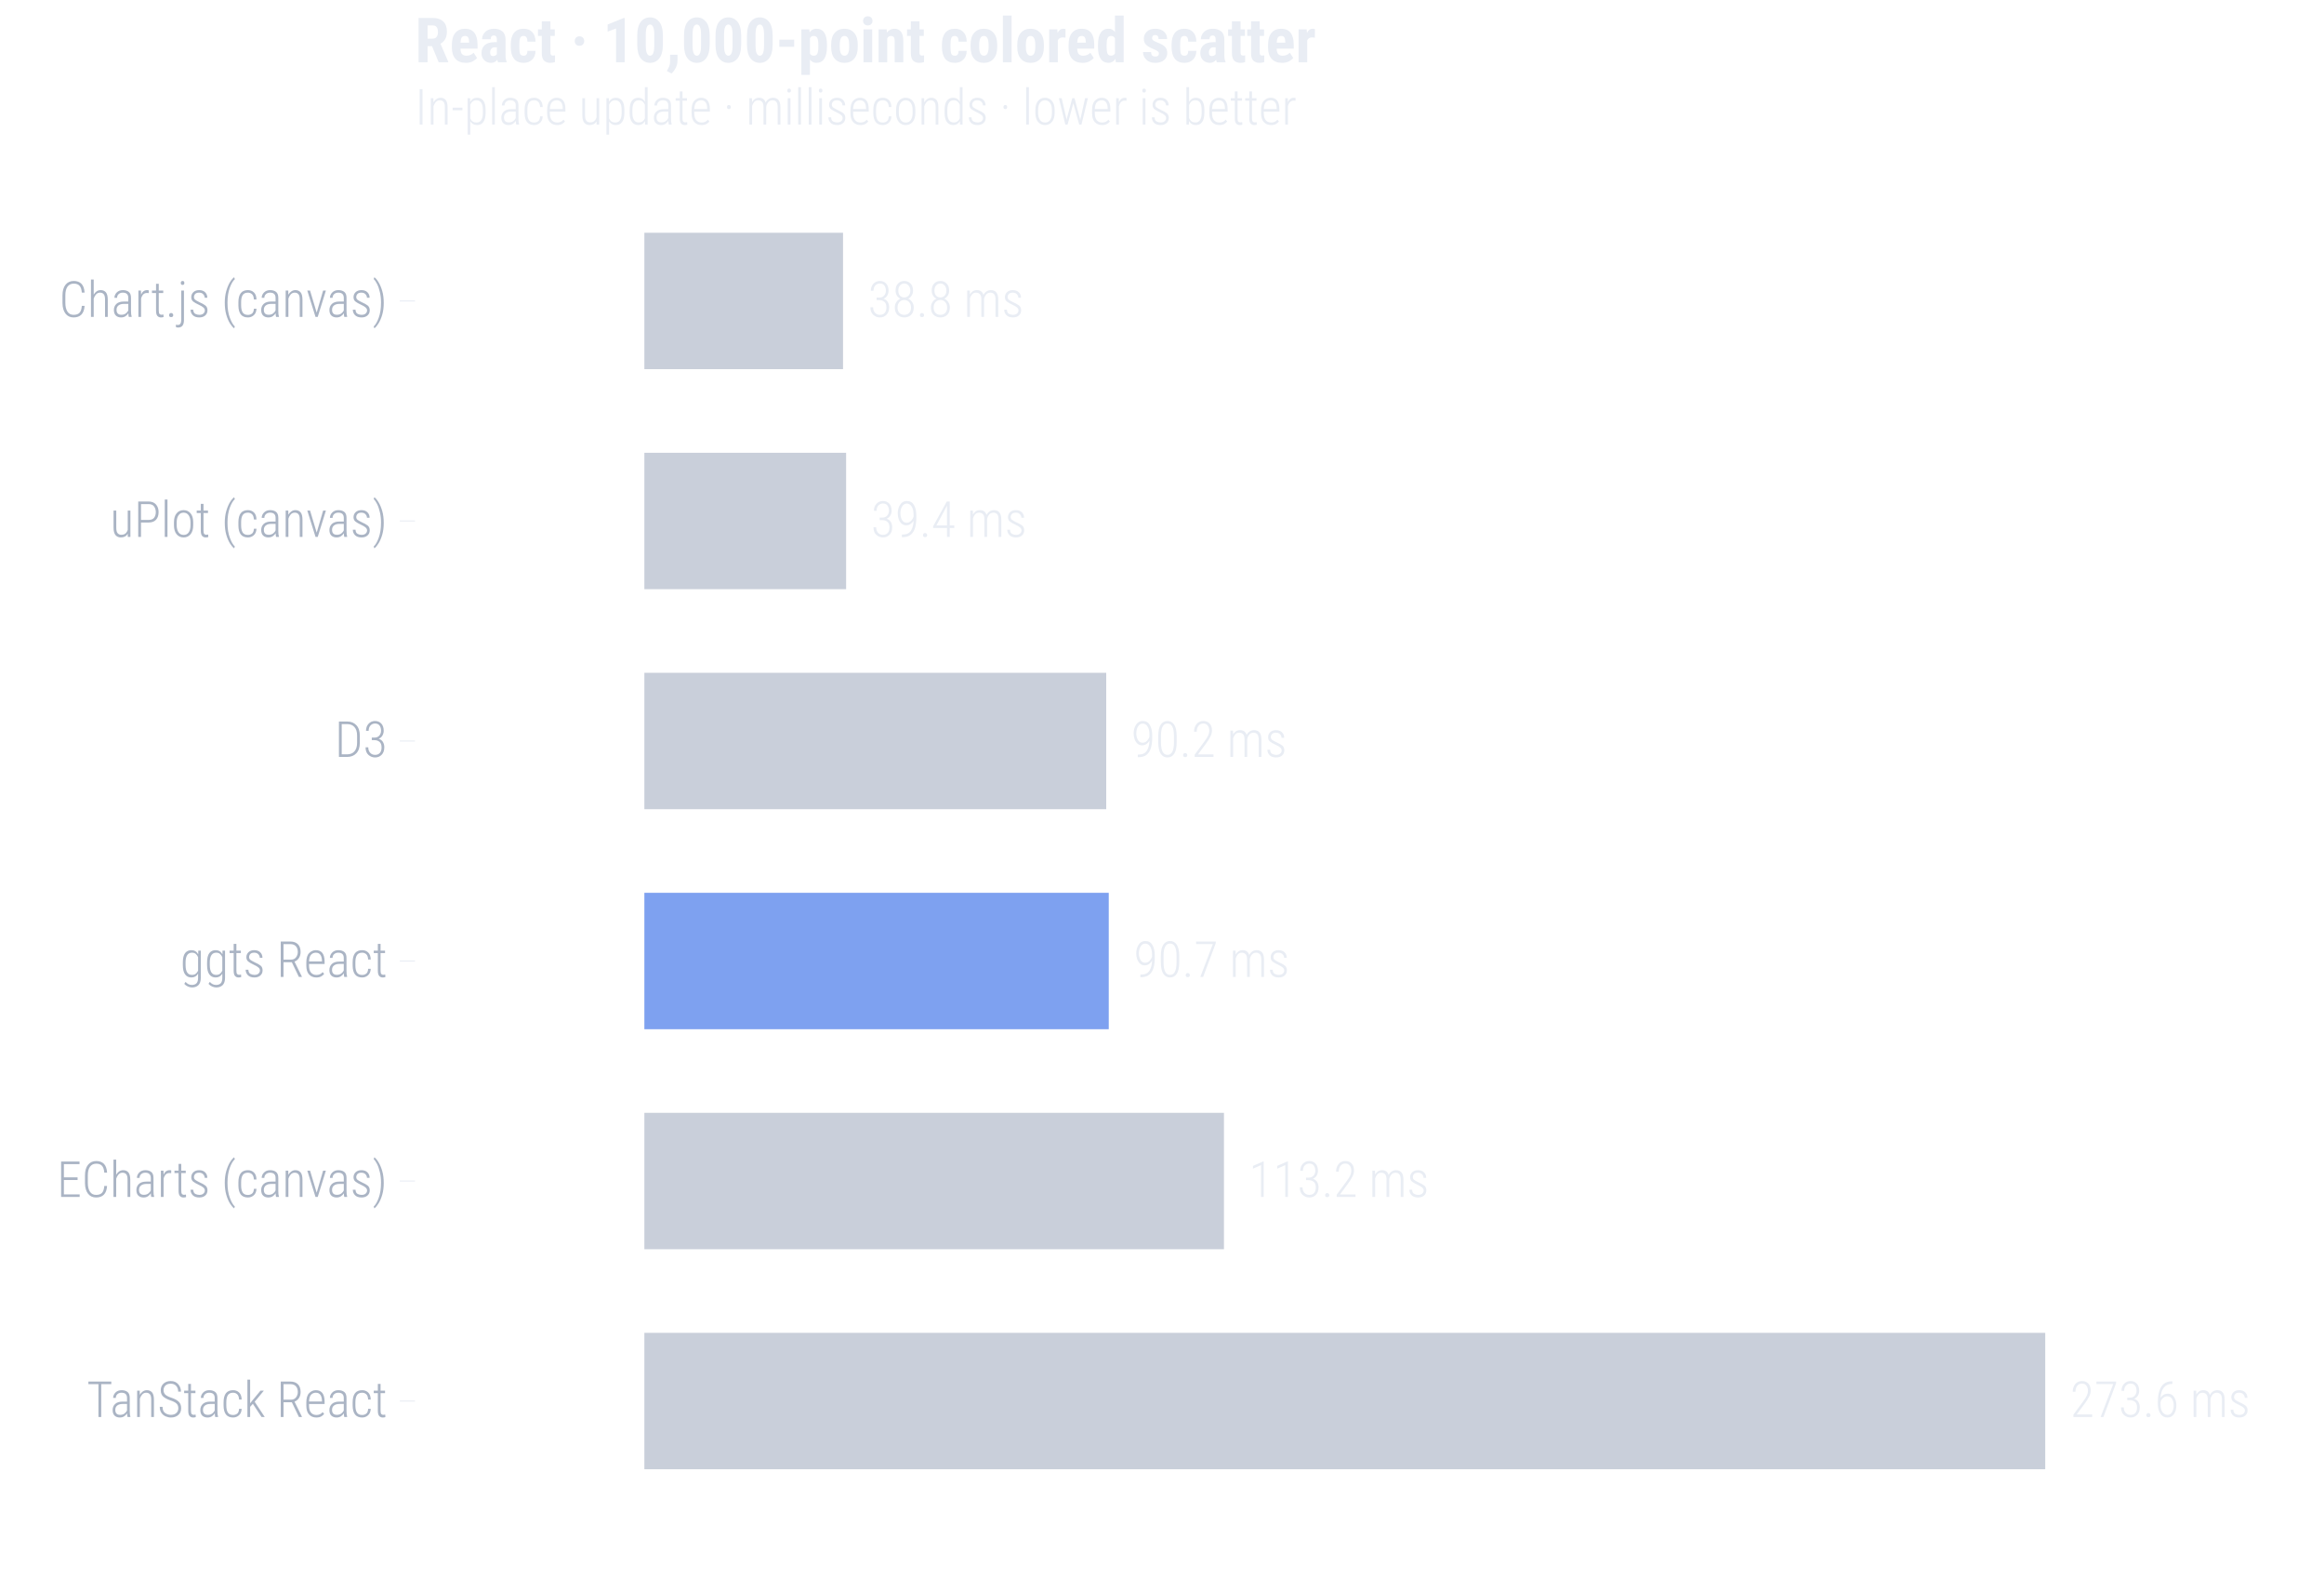
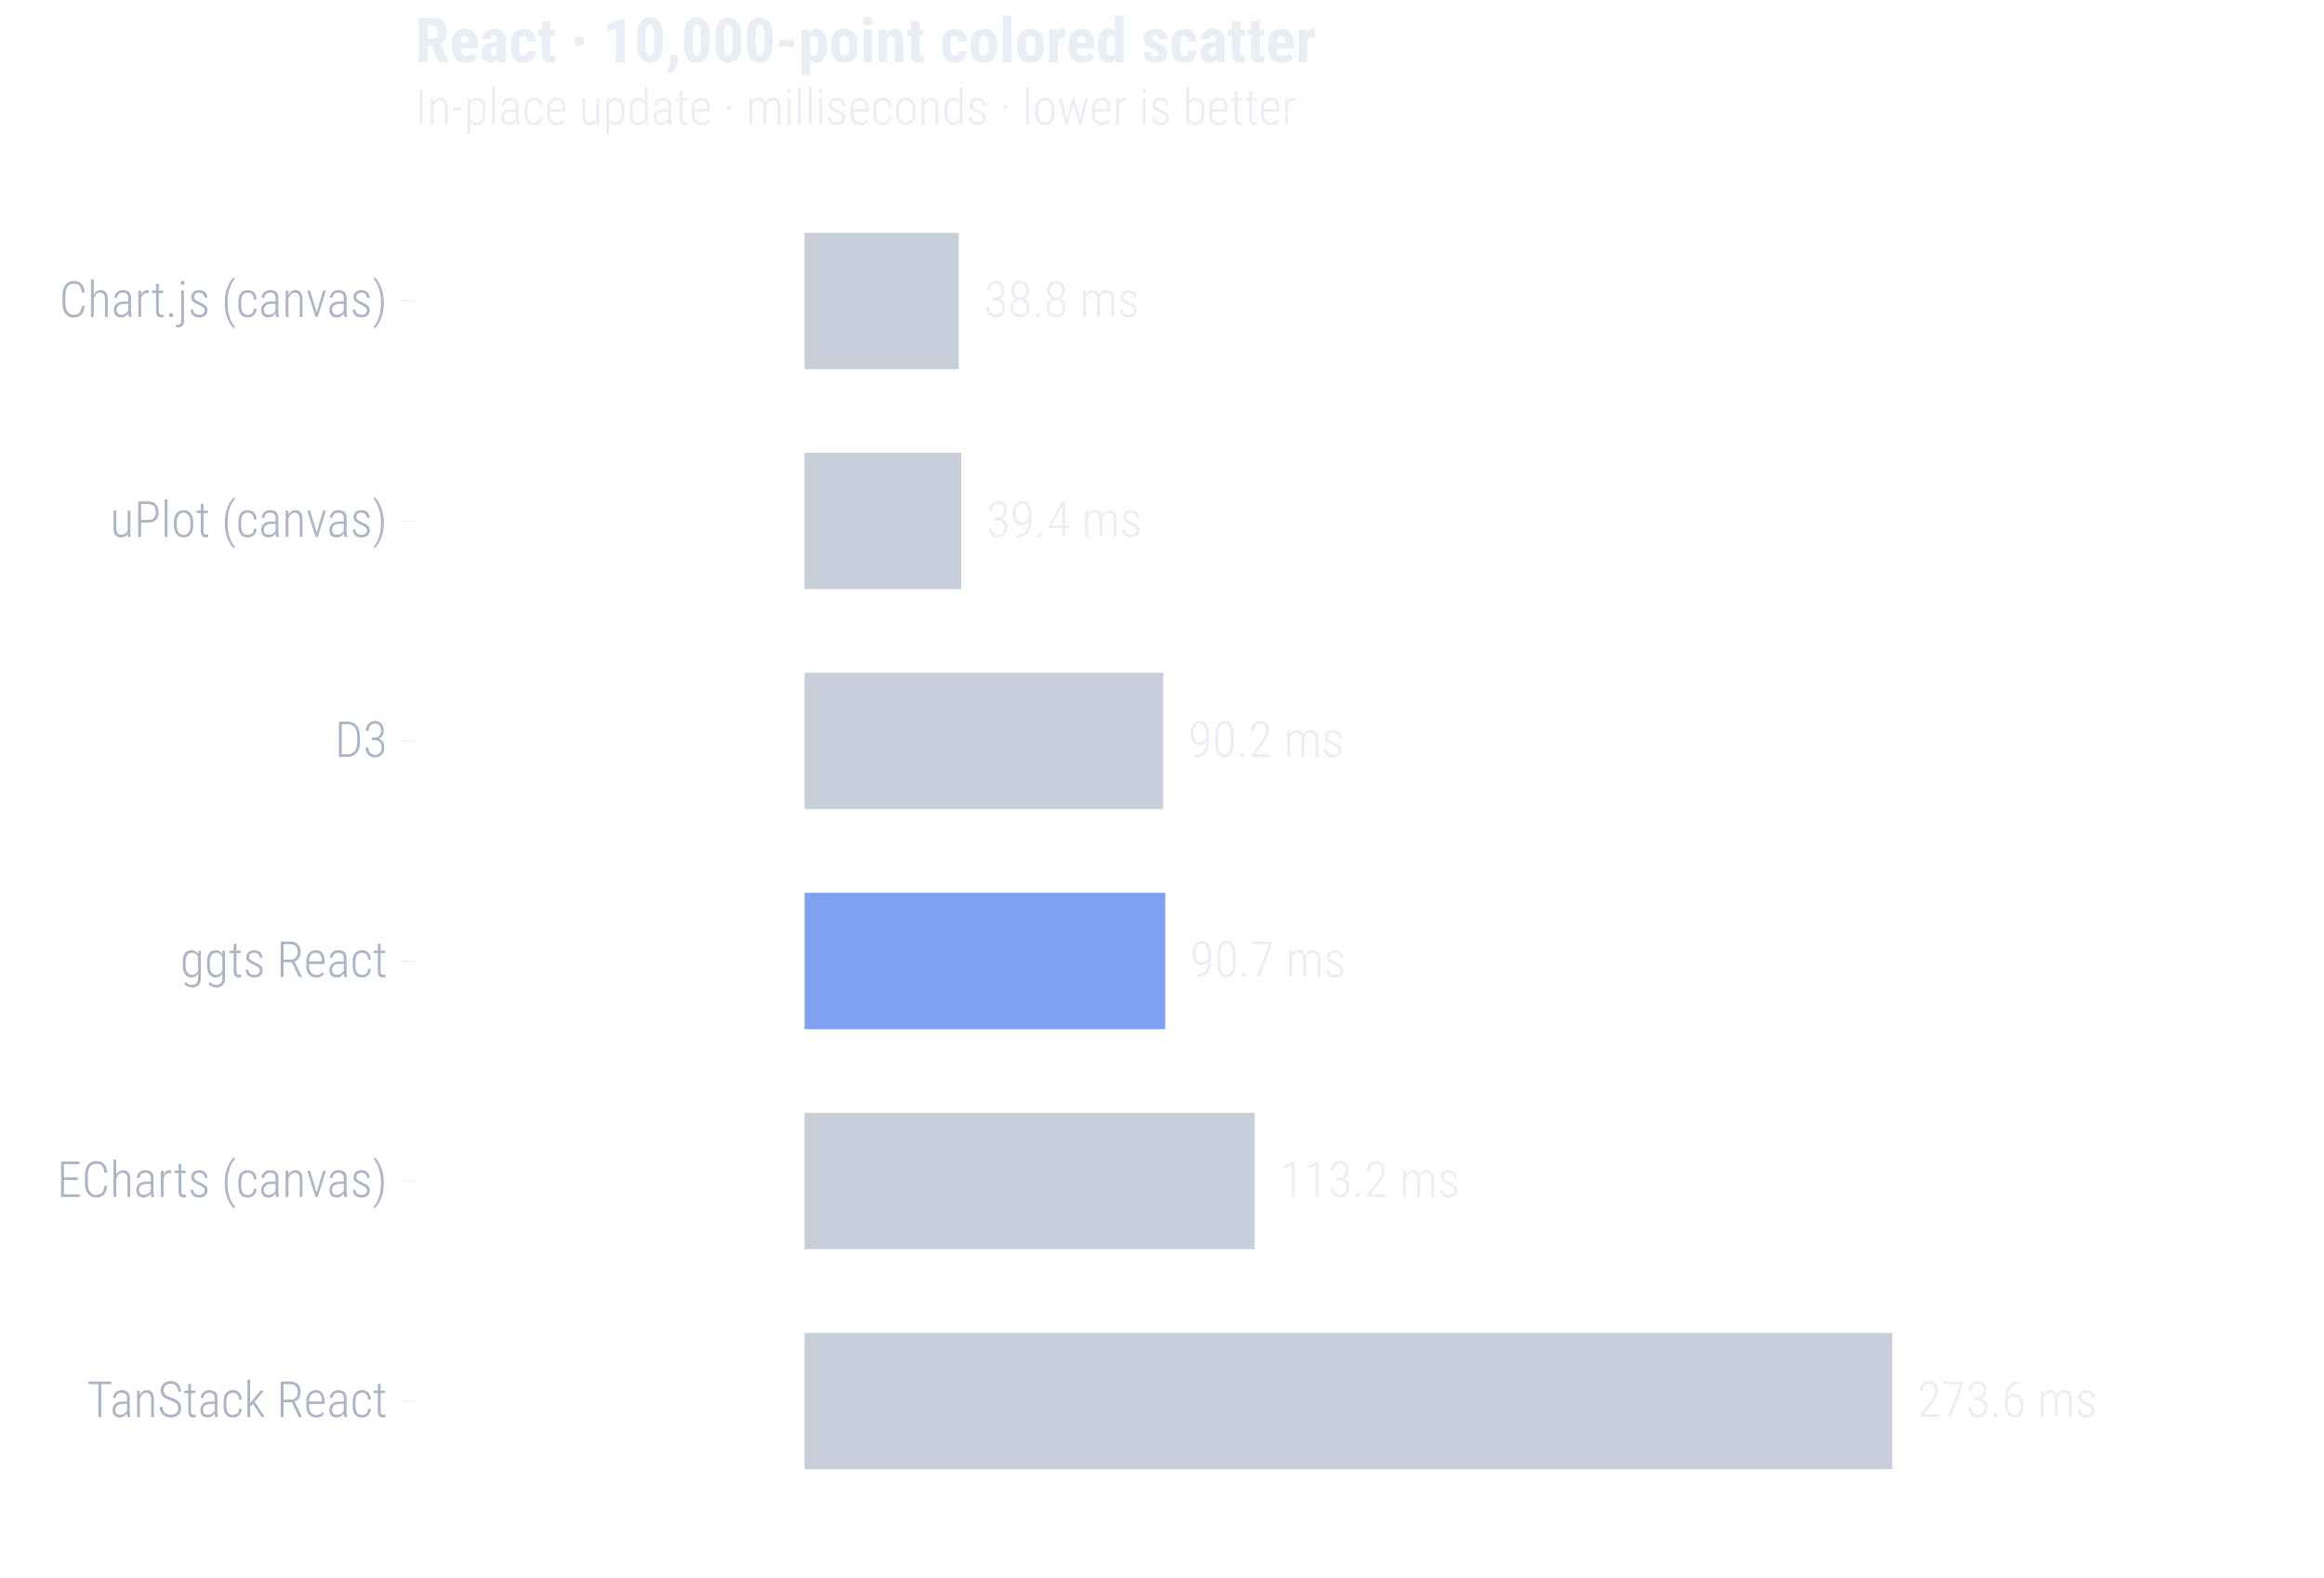
<svg xmlns="http://www.w3.org/2000/svg" width="560" height="380" viewBox="0 0 560 380" role="img" aria-label="React · 10,000-point colored scatter. In-place update · milliseconds · lower is better. Chart.js (canvas): 38.8 ms; uPlot (canvas): 39.4 ms; D3: 90.2 ms; ggts React: 90.7 ms; ECharts (canvas): 113.2 ms; TanStack React: 273.6 ms." class="gg-plot" font-family="&quot;Roboto Condensed&quot;, &quot;Arial Narrow&quot;, Arial, sans-serif" font-size="11" font-weight="300" text-rendering="optimizeLegibility" shape-rendering="geometricPrecision">
  <rect class="gg-paper" width="560" height="380" fill="var(--gg-paper, transparent)" />
  <text class="gg-title" x="100" y="15" font-size="15" font-weight="700" fill="var(--gg-ink, #e9edf4)">React · 10,000-point colored scatter</text>
  <text class="gg-subtitle" x="100" y="30" font-size="12" font-weight="300" fill="var(--gg-ink, #e9edf4)">In-place update · milliseconds · lower is better</text>
  <defs>
    <clipPath id="gg-clip-0">
      <rect width="456" height="318" />
    </clipPath>
  </defs>
  <g class="gg-panel" data-panel="0" transform="translate(100,46)">
    <rect class="gg-panel-background" width="456" height="318" fill="var(--gg-panel, transparent)" />
    <g class="gg-grid" stroke="var(--gg-grid, transparent)" stroke-width="0.25" vector-effect="non-scaling-stroke">
-       <line x1="55.27" y1="0" x2="55.27" y2="318" />
-       <line x1="116.96" y1="0" x2="116.96" y2="318" />
-       <line x1="178.65" y1="0" x2="178.65" y2="318" />
-       <line x1="240.34" y1="0" x2="240.34" y2="318" />
-       <line x1="302.03" y1="0" x2="302.03" y2="318" />
-       <line x1="363.71" y1="0" x2="363.71" y2="318" />
-       <line x1="425.4" y1="0" x2="425.4" y2="318" />
+       <line x1="93.88" y1="0" x2="93.88" y2="318" />
+       <line x1="189.68" y1="0" x2="189.68" y2="318" />
+       <line x1="285.48" y1="0" x2="285.48" y2="318" />
+       <line x1="381.28" y1="0" x2="381.28" y2="318" />
      <line x1="0" y1="26.5" x2="456" y2="26.5" />
      <line x1="0" y1="79.5" x2="456" y2="79.5" />
      <line x1="0" y1="132.5" x2="456" y2="132.5" />
      <line x1="0" y1="185.5" x2="456" y2="185.5" />
      <line x1="0" y1="238.5" x2="456" y2="238.5" />
      <line x1="0" y1="291.5" x2="456" y2="291.5" />
    </g>
    <g class="gg-marks" clip-path="url(#gg-clip-0)">
      <g class="gg-batch gg-rects" data-layer="0">
-         <rect x="55.27" y="10.07" width="47.87" height="32.86" fill="#c9cfda" />
-         <rect x="55.27" y="63.07" width="48.61" height="32.86" fill="#c9cfda" />
-         <rect x="55.27" y="116.07" width="111.29" height="32.86" fill="#c9cfda" />
-         <rect x="55.27" y="169.07" width="111.9" height="32.86" fill="#7ea1f0" />
-         <rect x="55.27" y="222.07" width="139.66" height="32.86" fill="#c9cfda" />
-         <rect x="55.27" y="275.07" width="337.56" height="32.86" fill="#c9cfda" />
+         <rect x="93.88" y="10.07" width="37.17" height="32.86" fill="#c9cfda" />
+         <rect x="93.88" y="63.07" width="37.74" height="32.86" fill="#c9cfda" />
+         <rect x="93.88" y="116.07" width="86.41" height="32.86" fill="#c9cfda" />
+         <rect x="93.88" y="169.07" width="86.89" height="32.86" fill="#7ea1f0" />
+         <rect x="93.88" y="222.07" width="108.44" height="32.86" fill="#c9cfda" />
+         <rect x="93.88" y="275.07" width="262.1" height="32.86" fill="#c9cfda" />
      </g>
      <g class="gg-batch gg-glyphs" data-layer="1" font-size="12" text-anchor="start">
-         <text x="109.14" y="26.5" dy="0.32em" fill="var(--gg-ink, #e9edf4)">38.8 ms</text>
-         <text x="109.88" y="79.5" dy="0.32em" fill="var(--gg-ink, #e9edf4)">39.4 ms</text>
-         <text x="172.56" y="132.5" dy="0.32em" fill="var(--gg-ink, #e9edf4)">90.2 ms</text>
-         <text x="173.18" y="185.5" dy="0.32em" fill="var(--gg-ink, #e9edf4)">90.7 ms</text>
-         <text x="200.94" y="238.5" dy="0.32em" fill="var(--gg-ink, #e9edf4)">113.2 ms</text>
-         <text x="398.83" y="291.5" dy="0.32em" fill="var(--gg-ink, #e9edf4)">273.6 ms</text>
+         <text x="137.05" y="26.5" dy="0.32em" fill="var(--gg-ink, #e9edf4)">38.8 ms</text>
+         <text x="137.63" y="79.5" dy="0.32em" fill="var(--gg-ink, #e9edf4)">39.4 ms</text>
+         <text x="186.29" y="132.5" dy="0.32em" fill="var(--gg-ink, #e9edf4)">90.2 ms</text>
+         <text x="186.77" y="185.5" dy="0.32em" fill="var(--gg-ink, #e9edf4)">90.7 ms</text>
+         <text x="208.33" y="238.5" dy="0.32em" fill="var(--gg-ink, #e9edf4)">113.2 ms</text>
+         <text x="361.99" y="291.5" dy="0.32em" fill="var(--gg-ink, #e9edf4)">273.6 ms</text>
      </g>
    </g>
    <rect class="gg-panel-border" width="456" height="318" fill="none" stroke="var(--gg-panelBorder, transparent)" stroke-width="0.5" vector-effect="non-scaling-stroke" />
  </g>
  <g class="gg-axis gg-axis-y" transform="translate(100,46)">
    <g class="gg-tick" transform="translate(0,26.5)">
      <line x2="-3.67" stroke="var(--gg-tickColor, #e9edf4)" stroke-width="0.25" vector-effect="non-scaling-stroke" />
      <text x="-6.67" dy="0.32em" text-anchor="end" fill="var(--gg-axisText, #aab4c4)" font-size="12" font-weight="300">Chart.js (canvas)</text>
    </g>
    <g class="gg-tick" transform="translate(0,79.5)">
      <line x2="-3.67" stroke="var(--gg-tickColor, #e9edf4)" stroke-width="0.25" vector-effect="non-scaling-stroke" />
      <text x="-6.67" dy="0.32em" text-anchor="end" fill="var(--gg-axisText, #aab4c4)" font-size="12" font-weight="300">uPlot (canvas)</text>
    </g>
    <g class="gg-tick" transform="translate(0,132.5)">
      <line x2="-3.67" stroke="var(--gg-tickColor, #e9edf4)" stroke-width="0.25" vector-effect="non-scaling-stroke" />
      <text x="-6.67" dy="0.32em" text-anchor="end" fill="var(--gg-axisText, #aab4c4)" font-size="12" font-weight="300">D3</text>
    </g>
    <g class="gg-tick" transform="translate(0,185.5)">
      <line x2="-3.67" stroke="var(--gg-tickColor, #e9edf4)" stroke-width="0.25" vector-effect="non-scaling-stroke" />
      <text x="-6.67" dy="0.32em" text-anchor="end" fill="var(--gg-axisText, #aab4c4)" font-size="12" font-weight="300">ggts React</text>
    </g>
    <g class="gg-tick" transform="translate(0,238.5)">
      <line x2="-3.67" stroke="var(--gg-tickColor, #e9edf4)" stroke-width="0.25" vector-effect="non-scaling-stroke" />
      <text x="-6.67" dy="0.32em" text-anchor="end" fill="var(--gg-axisText, #aab4c4)" font-size="12" font-weight="300">ECharts (canvas)</text>
    </g>
    <g class="gg-tick" transform="translate(0,291.5)">
      <line x2="-3.67" stroke="var(--gg-tickColor, #e9edf4)" stroke-width="0.25" vector-effect="non-scaling-stroke" />
      <text x="-6.67" dy="0.32em" text-anchor="end" fill="var(--gg-axisText, #aab4c4)" font-size="12" font-weight="300">TanStack React</text>
    </g>
  </g>
</svg>
